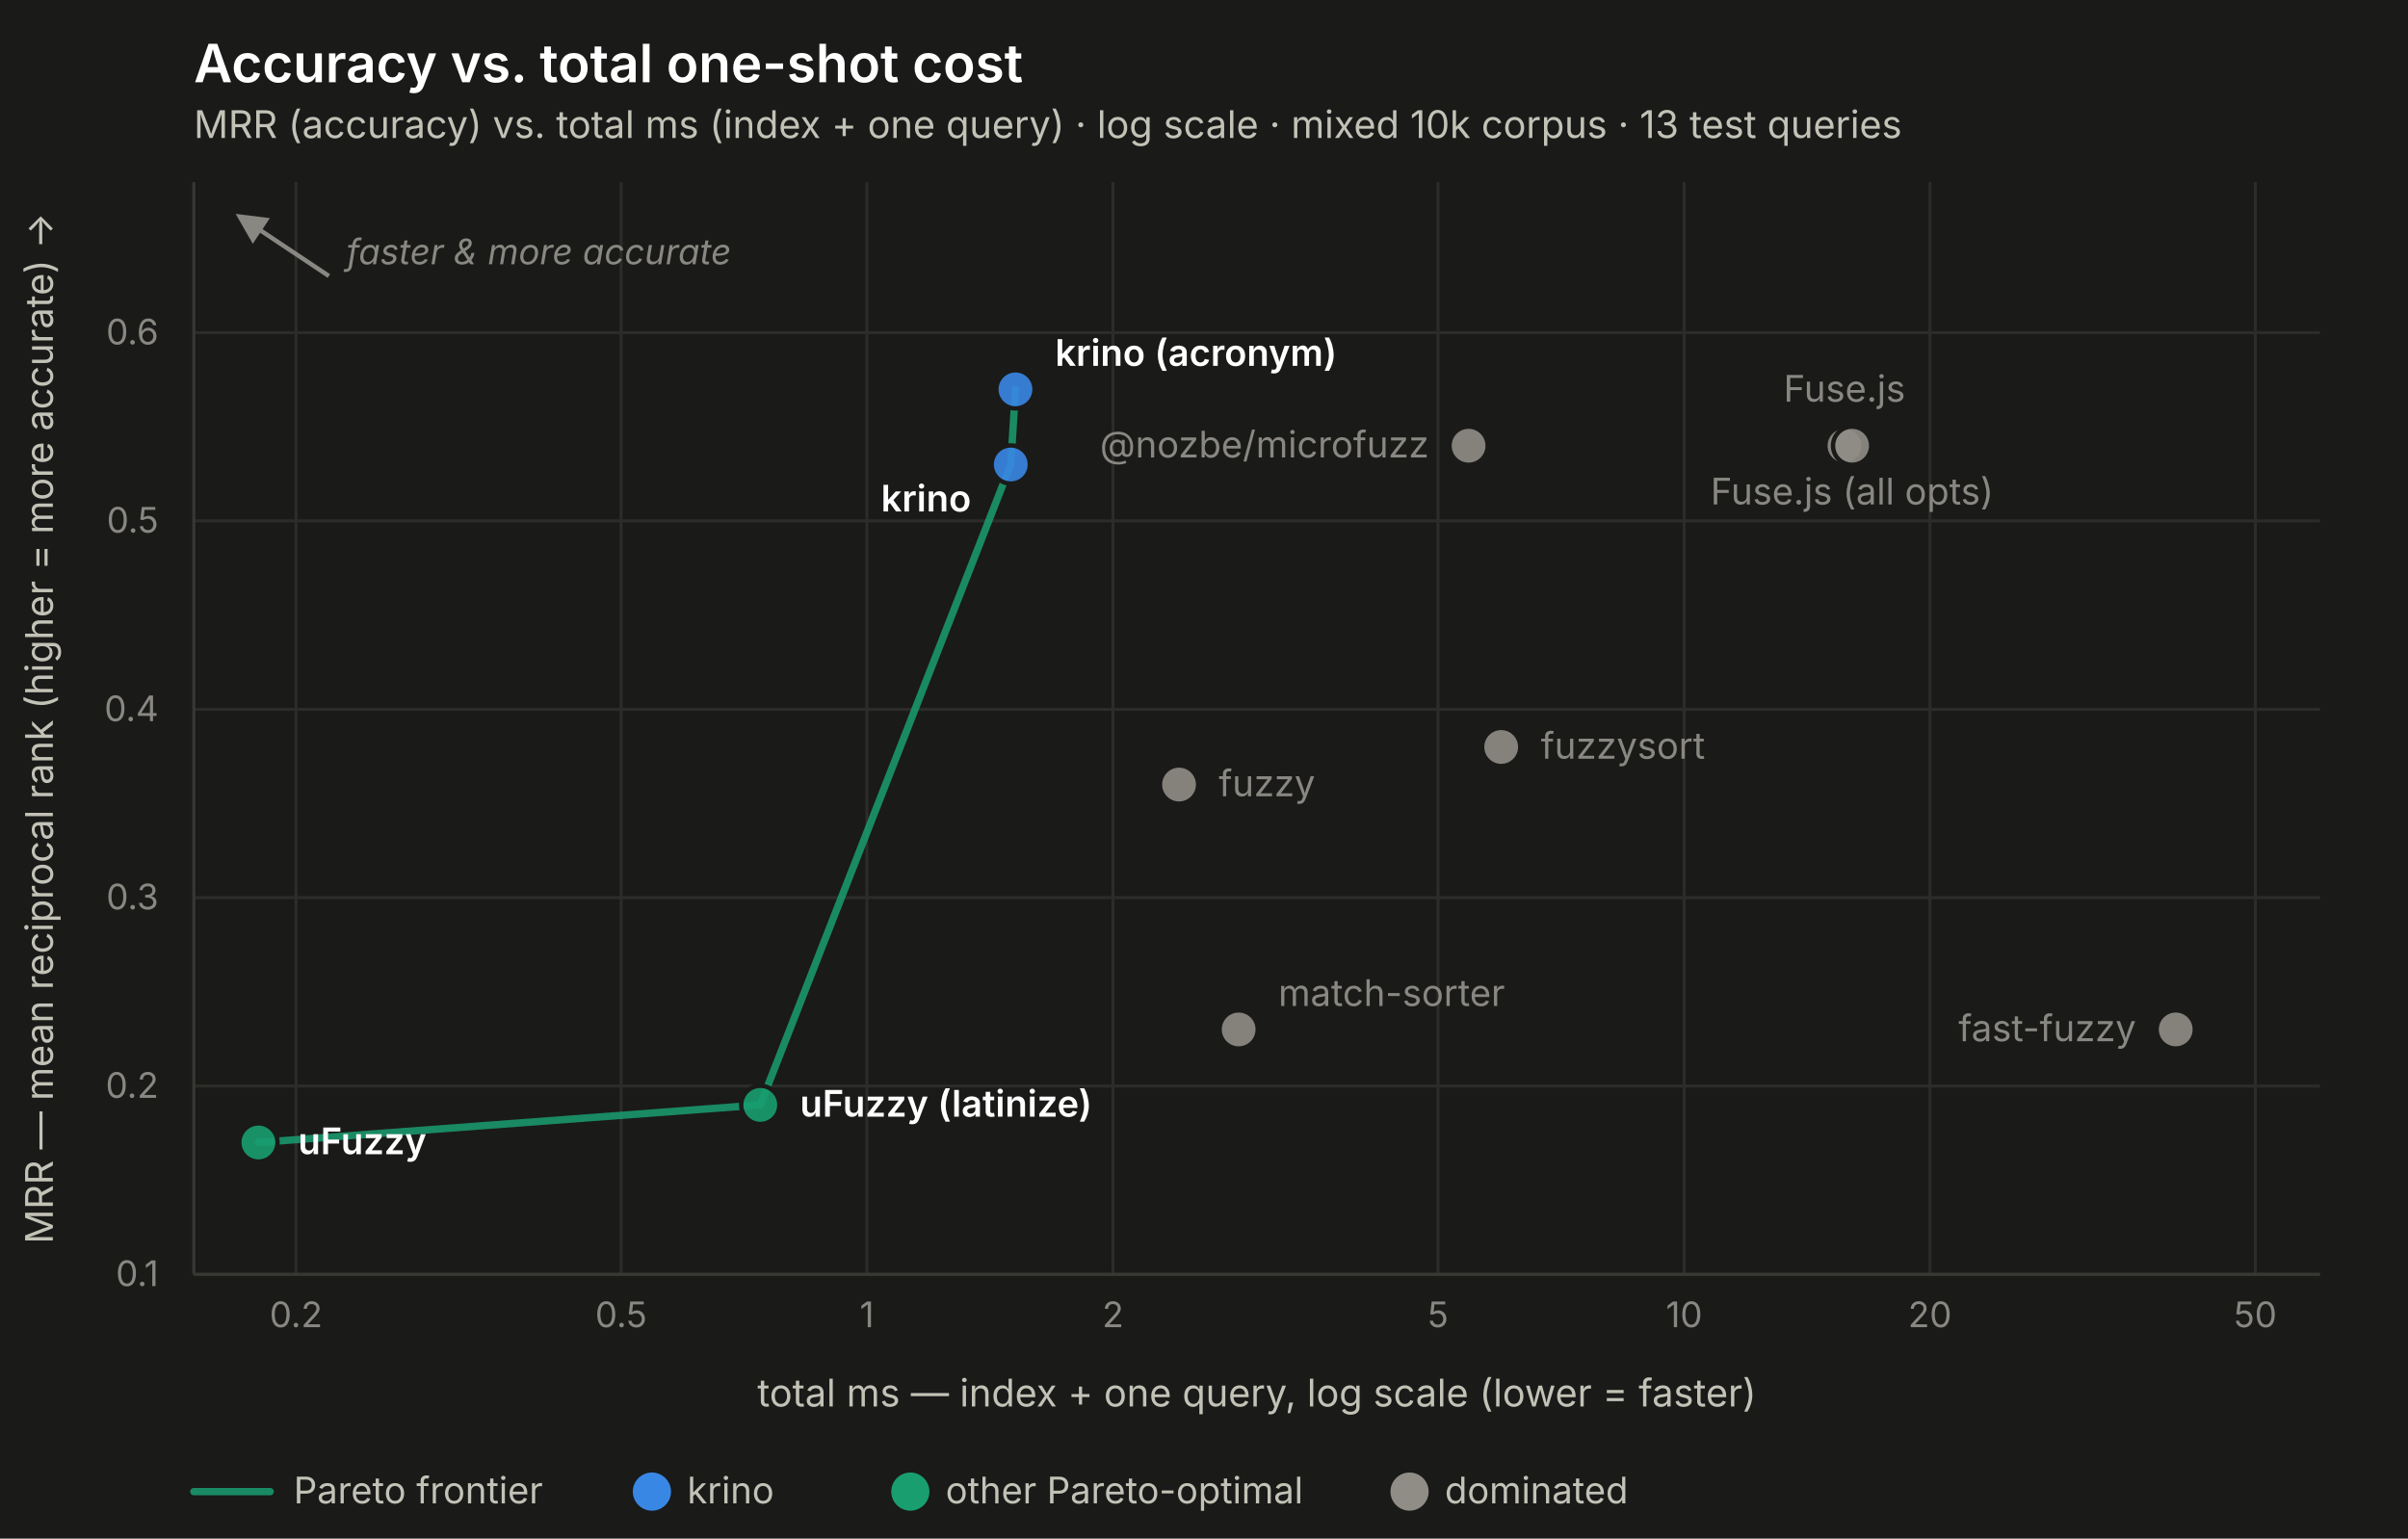
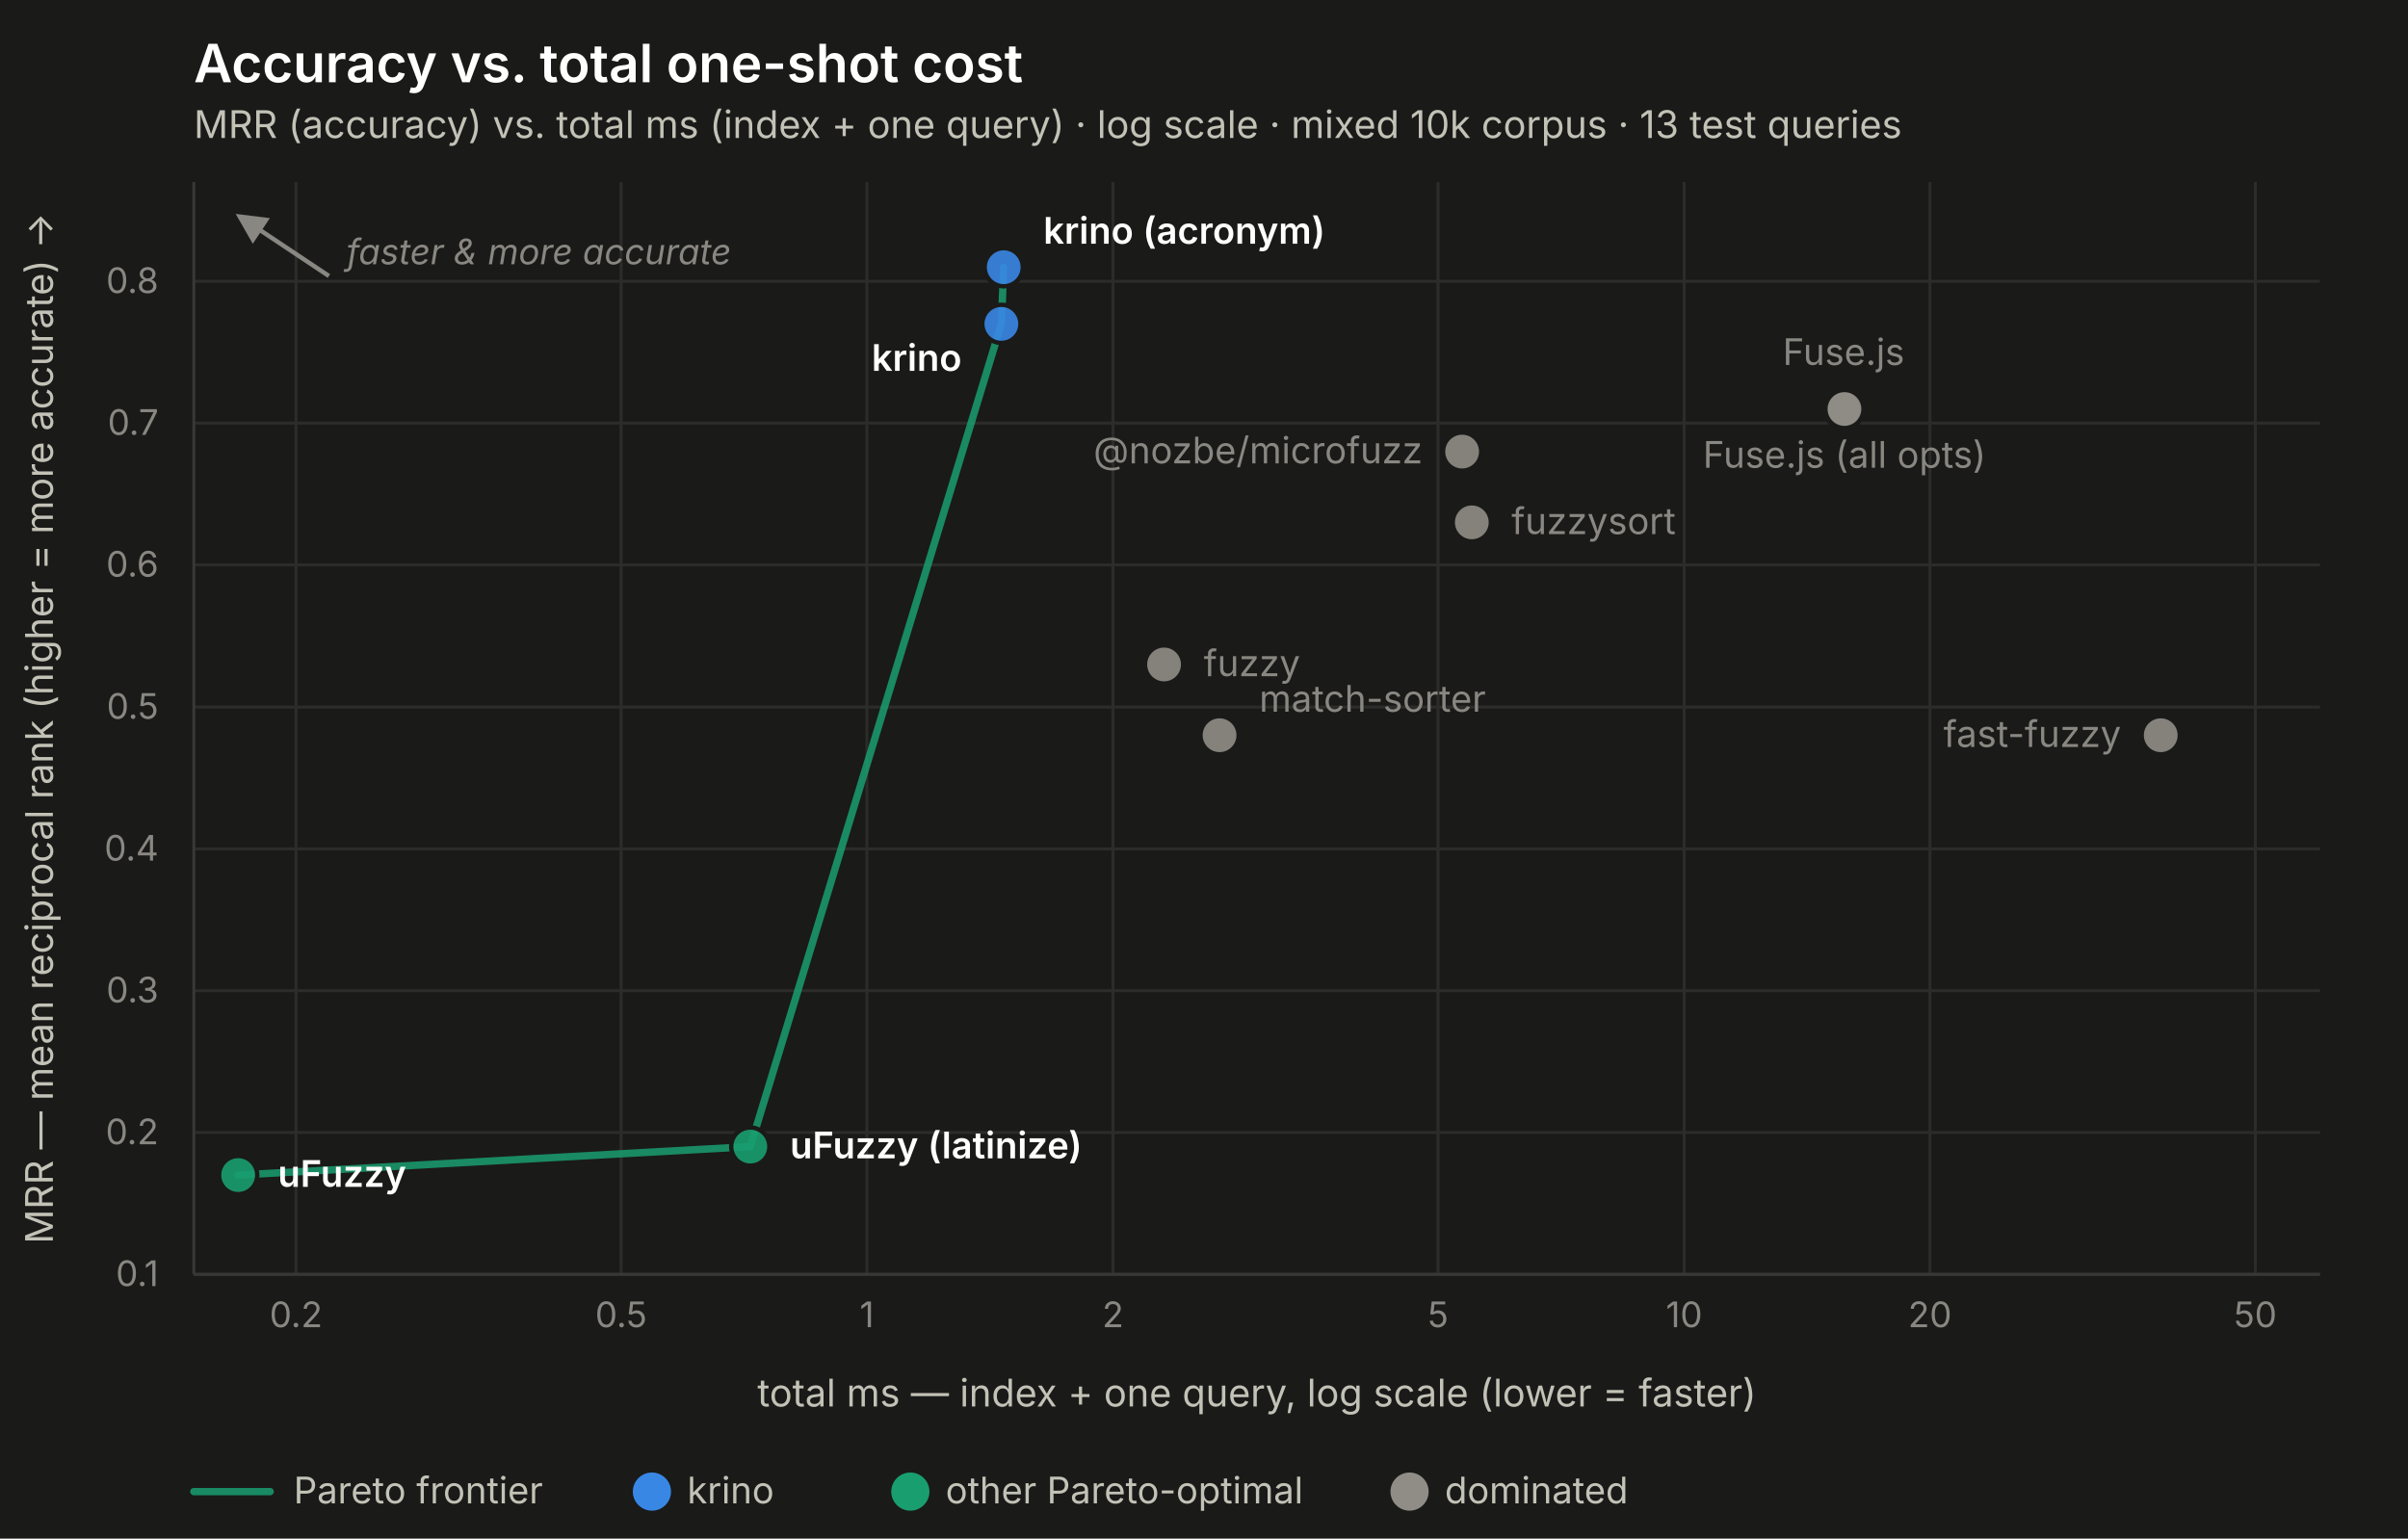
<svg xmlns="http://www.w3.org/2000/svg" viewBox="0 0 820 524" font-family="system-ui, -apple-system, 'Segoe UI', sans-serif" role="img" aria-labelledby="pareto-total-title pareto-total-desc">
  <defs>
    <marker id="arrow" viewBox="0 0 10 10" refX="8" refY="5" markerWidth="7" markerHeight="7" orient="auto-start-reverse">
      <path d="M0 0 L10 5 L0 10 z" fill="#898781" />
    </marker>
  </defs>
  <rect x="0" y="0" width="820" height="524" fill="#1a1a19" />
  <text x="66" y="28" fill="#ffffff" font-size="18" font-weight="600">Accuracy vs. total one-shot cost</text>
  <text x="66" y="47" fill="#c3c2b7" font-size="13">MRR (accuracy) vs. total ms (index + one query) · log scale · mixed 10k corpus · 13 test queries</text>
  <g>
    <line x1="100.8" y1="62" x2="100.8" y2="434" stroke="#2c2c2a" />
    <line x1="211.5" y1="62" x2="211.5" y2="434" stroke="#2c2c2a" />
    <line x1="295.2" y1="62" x2="295.2" y2="434" stroke="#2c2c2a" />
    <line x1="379" y1="62" x2="379" y2="434" stroke="#2c2c2a" />
    <line x1="489.7" y1="62" x2="489.7" y2="434" stroke="#2c2c2a" />
    <line x1="573.5" y1="62" x2="573.5" y2="434" stroke="#2c2c2a" />
    <line x1="657.2" y1="62" x2="657.2" y2="434" stroke="#2c2c2a" />
    <line x1="768" y1="62" x2="768" y2="434" stroke="#2c2c2a" />
    <line x1="66" y1="434" x2="790" y2="434" stroke="#2c2c2a" />
-     <line x1="66" y1="369.9" x2="790" y2="369.9" stroke="#2c2c2a" />
-     <line x1="66" y1="305.7" x2="790" y2="305.7" stroke="#2c2c2a" />
-     <line x1="66" y1="241.6" x2="790" y2="241.6" stroke="#2c2c2a" />
-     <line x1="66" y1="177.4" x2="790" y2="177.4" stroke="#2c2c2a" />
-     <line x1="66" y1="113.3" x2="790" y2="113.3" stroke="#2c2c2a" />
+     <line x1="66" y1="385.7" x2="790" y2="385.7" stroke="#2c2c2a" />
+     <line x1="66" y1="337.4" x2="790" y2="337.4" stroke="#2c2c2a" />
+     <line x1="66" y1="289.1" x2="790" y2="289.1" stroke="#2c2c2a" />
+     <line x1="66" y1="240.8" x2="790" y2="240.8" stroke="#2c2c2a" />
+     <line x1="66" y1="192.4" x2="790" y2="192.4" stroke="#2c2c2a" />
+     <line x1="66" y1="144.1" x2="790" y2="144.1" stroke="#2c2c2a" />
+     <line x1="66" y1="95.8" x2="790" y2="95.8" stroke="#2c2c2a" />
  </g>
  <line x1="66" y1="434" x2="790" y2="434" stroke="#383835" />
  <line x1="66" y1="62" x2="66" y2="434" stroke="#383835" />
  <g>
    <text x="100.8" y="452" text-anchor="middle" fill="#898781" font-size="12" font-variant-numeric="tabular-nums">0.2</text>
    <text x="211.5" y="452" text-anchor="middle" fill="#898781" font-size="12" font-variant-numeric="tabular-nums">0.5</text>
    <text x="295.2" y="452" text-anchor="middle" fill="#898781" font-size="12" font-variant-numeric="tabular-nums">1</text>
    <text x="379" y="452" text-anchor="middle" fill="#898781" font-size="12" font-variant-numeric="tabular-nums">2</text>
    <text x="489.7" y="452" text-anchor="middle" fill="#898781" font-size="12" font-variant-numeric="tabular-nums">5</text>
    <text x="573.5" y="452" text-anchor="middle" fill="#898781" font-size="12" font-variant-numeric="tabular-nums">10</text>
    <text x="657.2" y="452" text-anchor="middle" fill="#898781" font-size="12" font-variant-numeric="tabular-nums">20</text>
    <text x="768" y="452" text-anchor="middle" fill="#898781" font-size="12" font-variant-numeric="tabular-nums">50</text>
  </g>
  <g>
    <text x="54" y="438" text-anchor="end" fill="#898781" font-size="12" font-variant-numeric="tabular-nums">0.1</text>
-     <text x="54" y="373.9" text-anchor="end" fill="#898781" font-size="12" font-variant-numeric="tabular-nums">0.2</text>
-     <text x="54" y="309.7" text-anchor="end" fill="#898781" font-size="12" font-variant-numeric="tabular-nums">0.3</text>
-     <text x="54" y="245.6" text-anchor="end" fill="#898781" font-size="12" font-variant-numeric="tabular-nums">0.4</text>
-     <text x="54" y="181.4" text-anchor="end" fill="#898781" font-size="12" font-variant-numeric="tabular-nums">0.5</text>
-     <text x="54" y="117.3" text-anchor="end" fill="#898781" font-size="12" font-variant-numeric="tabular-nums">0.6</text>
+     <text x="54" y="389.7" text-anchor="end" fill="#898781" font-size="12" font-variant-numeric="tabular-nums">0.2</text>
+     <text x="54" y="341.4" text-anchor="end" fill="#898781" font-size="12" font-variant-numeric="tabular-nums">0.3</text>
+     <text x="54" y="293.1" text-anchor="end" fill="#898781" font-size="12" font-variant-numeric="tabular-nums">0.4</text>
+     <text x="54" y="244.8" text-anchor="end" fill="#898781" font-size="12" font-variant-numeric="tabular-nums">0.5</text>
+     <text x="54" y="196.4" text-anchor="end" fill="#898781" font-size="12" font-variant-numeric="tabular-nums">0.6</text>
+     <text x="54" y="148.1" text-anchor="end" fill="#898781" font-size="12" font-variant-numeric="tabular-nums">0.7</text>
+     <text x="54" y="99.8" text-anchor="end" fill="#898781" font-size="12" font-variant-numeric="tabular-nums">0.8</text>
  </g>
  <text x="428" y="479" text-anchor="middle" fill="#c3c2b7" font-size="13">total ms — index + one query, log scale (lower = faster)</text>
  <text transform="translate(18,248) rotate(-90)" text-anchor="middle" fill="#c3c2b7" font-size="13">MRR — mean reciprocal rank (higher = more accurate) →</text>
-   <path d="M88 389.1 L258.9 376.3 L344.2 158.2 L345.8 132.6" fill="none" stroke="#199e70" stroke-width="2.5" stroke-linejoin="round" stroke-linecap="round" opacity="0.85" />
+   <path d="M81.1 400.2 L255.5 390.5 L341 110.3 L341.8 91" fill="none" stroke="#199e70" stroke-width="2.5" stroke-linejoin="round" stroke-linecap="round" opacity="0.85" />
  <g transform="translate(78,70)">
    <line x1="34" y1="24" x2="4" y2="4" stroke="#898781" stroke-width="1.5" marker-end="url(#arrow)" />
    <text x="40" y="20" fill="#898781" font-size="12" font-style="italic">faster &amp; more accurate</text>
  </g>
  <g>
-     <circle cx="345.8" cy="132.6" r="6.5" fill="#3987e5" fill-opacity="0.9" stroke="#1a1a19" stroke-width="1.5" />
-     <circle cx="500.1" cy="151.8" r="6.5" fill="#8f8d86" fill-opacity="0.9" stroke="#1a1a19" stroke-width="1.5" />
-     <circle cx="628.1" cy="151.8" r="6.5" fill="#8f8d86" fill-opacity="0.9" stroke="#1a1a19" stroke-width="1.5" />
-     <circle cx="630.7" cy="151.8" r="6.5" fill="#8f8d86" fill-opacity="0.9" stroke="#1a1a19" stroke-width="1.5" />
-     <circle cx="344.2" cy="158.2" r="6.5" fill="#3987e5" fill-opacity="0.9" stroke="#1a1a19" stroke-width="1.5" />
-     <circle cx="511.2" cy="254.4" r="6.5" fill="#8f8d86" fill-opacity="0.9" stroke="#1a1a19" stroke-width="1.5" />
-     <circle cx="401.5" cy="267.2" r="6.5" fill="#8f8d86" fill-opacity="0.9" stroke="#1a1a19" stroke-width="1.5" />
-     <circle cx="421.8" cy="350.6" r="6.5" fill="#8f8d86" fill-opacity="0.9" stroke="#1a1a19" stroke-width="1.5" />
-     <circle cx="740.9" cy="350.6" r="6.5" fill="#8f8d86" fill-opacity="0.9" stroke="#1a1a19" stroke-width="1.5" />
-     <circle cx="258.9" cy="376.3" r="6.5" fill="#199e70" fill-opacity="0.9" stroke="#1a1a19" stroke-width="1.5" />
-     <circle cx="88" cy="389.1" r="6.5" fill="#199e70" fill-opacity="0.9" stroke="#1a1a19" stroke-width="1.5" />
+     <circle cx="341.8" cy="91" r="6.5" fill="#3987e5" fill-opacity="0.9" stroke="#1a1a19" stroke-width="1.5" />
+     <circle cx="341" cy="110.3" r="6.5" fill="#3987e5" fill-opacity="0.9" stroke="#1a1a19" stroke-width="1.5" />
+     <circle cx="627.8" cy="139.3" r="6.5" fill="#8f8d86" fill-opacity="0.9" stroke="#1a1a19" stroke-width="1.5" />
+     <circle cx="628.1" cy="139.3" r="6.5" fill="#8f8d86" fill-opacity="0.9" stroke="#1a1a19" stroke-width="1.5" />
+     <circle cx="497.9" cy="153.8" r="6.5" fill="#8f8d86" fill-opacity="0.9" stroke="#1a1a19" stroke-width="1.5" />
+     <circle cx="501.2" cy="177.9" r="6.5" fill="#8f8d86" fill-opacity="0.9" stroke="#1a1a19" stroke-width="1.5" />
+     <circle cx="396.4" cy="226.3" r="6.5" fill="#8f8d86" fill-opacity="0.9" stroke="#1a1a19" stroke-width="1.5" />
+     <circle cx="415.3" cy="250.4" r="6.5" fill="#8f8d86" fill-opacity="0.9" stroke="#1a1a19" stroke-width="1.5" />
+     <circle cx="735.8" cy="250.4" r="6.5" fill="#8f8d86" fill-opacity="0.9" stroke="#1a1a19" stroke-width="1.5" />
+     <circle cx="255.5" cy="390.5" r="6.5" fill="#199e70" fill-opacity="0.9" stroke="#1a1a19" stroke-width="1.5" />
+     <circle cx="81.1" cy="400.2" r="6.5" fill="#199e70" fill-opacity="0.9" stroke="#1a1a19" stroke-width="1.5" />
  </g>
  <g>
-     <text x="359.3" y="124.6" text-anchor="start" fill="#ffffff" font-size="12.5" font-weight="600">krino (acronym)</text>
-     <text x="628.1" y="136.8" text-anchor="middle" fill="#898781" font-size="12.5">Fuse.js</text>
-     <text x="486.6" y="155.8" text-anchor="end" fill="#898781" font-size="12.5">@nozbe/microfuzz</text>
-     <text x="630.7" y="171.8" text-anchor="middle" fill="#898781" font-size="12.5">Fuse.js (all opts)</text>
-     <text x="330.7" y="174.2" text-anchor="end" fill="#ffffff" font-size="12.5" font-weight="600">krino</text>
-     <text x="524.7" y="258.4" text-anchor="start" fill="#898781" font-size="12.5">fuzzysort</text>
-     <text x="415" y="271.2" text-anchor="start" fill="#898781" font-size="12.5">fuzzy</text>
-     <text x="435.3" y="342.6" text-anchor="start" fill="#898781" font-size="12.5">match-sorter</text>
-     <text x="727.4" y="354.6" text-anchor="end" fill="#898781" font-size="12.5">fast-fuzzy</text>
-     <text x="272.4" y="380.3" text-anchor="start" fill="#ffffff" font-size="12.5" font-weight="600">uFuzzy (latinize)</text>
-     <text x="101.5" y="393.1" text-anchor="start" fill="#ffffff" font-size="12.5" font-weight="600">uFuzzy</text>
+     <text x="355.3" y="83" text-anchor="start" fill="#ffffff" font-size="12.5" font-weight="600">krino (acronym)</text>
+     <text x="627.8" y="124.3" text-anchor="middle" fill="#898781" font-size="12.5">Fuse.js</text>
+     <text x="327.5" y="126.3" text-anchor="end" fill="#ffffff" font-size="12.5" font-weight="600">krino</text>
+     <text x="484.4" y="157.8" text-anchor="end" fill="#898781" font-size="12.5">@nozbe/microfuzz</text>
+     <text x="628.1" y="159.3" text-anchor="middle" fill="#898781" font-size="12.5">Fuse.js (all opts)</text>
+     <text x="514.7" y="181.9" text-anchor="start" fill="#898781" font-size="12.5">fuzzysort</text>
+     <text x="409.9" y="230.3" text-anchor="start" fill="#898781" font-size="12.5">fuzzy</text>
+     <text x="428.8" y="242.4" text-anchor="start" fill="#898781" font-size="12.5">match-sorter</text>
+     <text x="722.3" y="254.4" text-anchor="end" fill="#898781" font-size="12.5">fast-fuzzy</text>
+     <text x="269" y="394.5" text-anchor="start" fill="#ffffff" font-size="12.5" font-weight="600">uFuzzy (latinize)</text>
+     <text x="94.6" y="404.2" text-anchor="start" fill="#ffffff" font-size="12.5" font-weight="600">uFuzzy</text>
  </g>
  <g>
    <line x1="66" y1="508" x2="92" y2="508" stroke="#199e70" stroke-width="2.5" stroke-linecap="round" opacity="0.85" />
    <text x="100" y="512" fill="#c3c2b7" font-size="12.5">Pareto frontier</text>
    <circle cx="222" cy="508" r="6.5" fill="#3987e5" />
    <text x="234" y="512" fill="#c3c2b7" font-size="12.5">krino</text>
    <circle cx="310" cy="508" r="6.5" fill="#199e70" />
    <text x="322" y="512" fill="#c3c2b7" font-size="12.5">other Pareto-optimal</text>
    <circle cx="480" cy="508" r="6.5" fill="#8f8d86" />
    <text x="492" y="512" fill="#c3c2b7" font-size="12.5">dominated</text>
  </g>
</svg>
